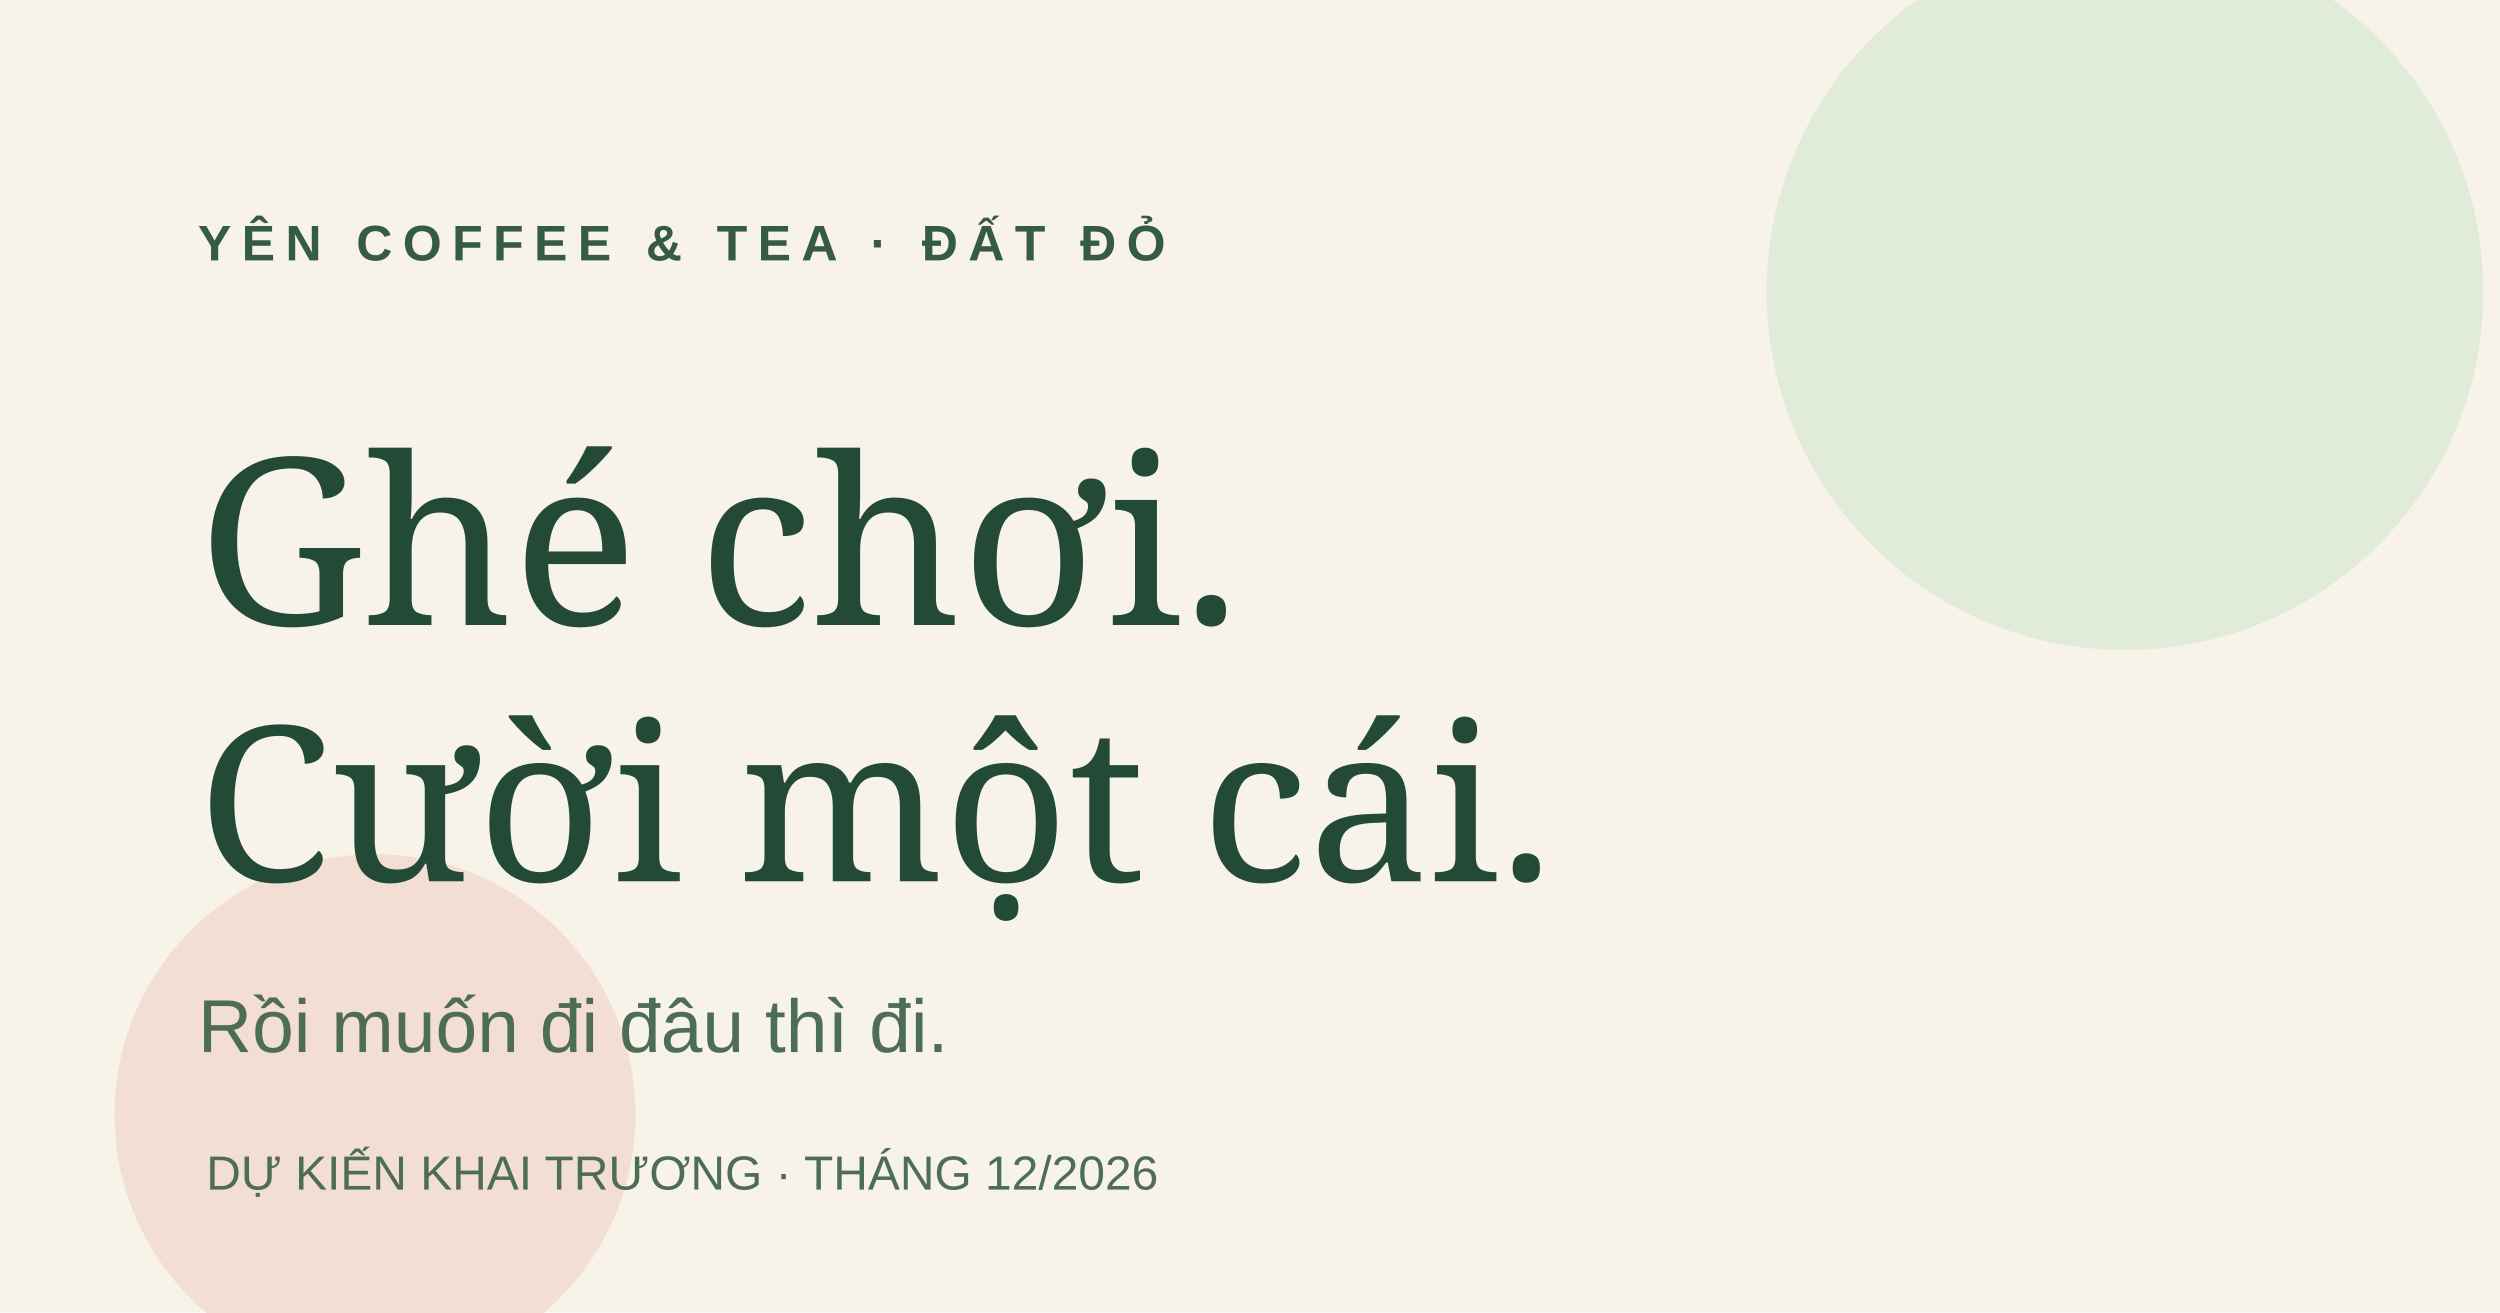
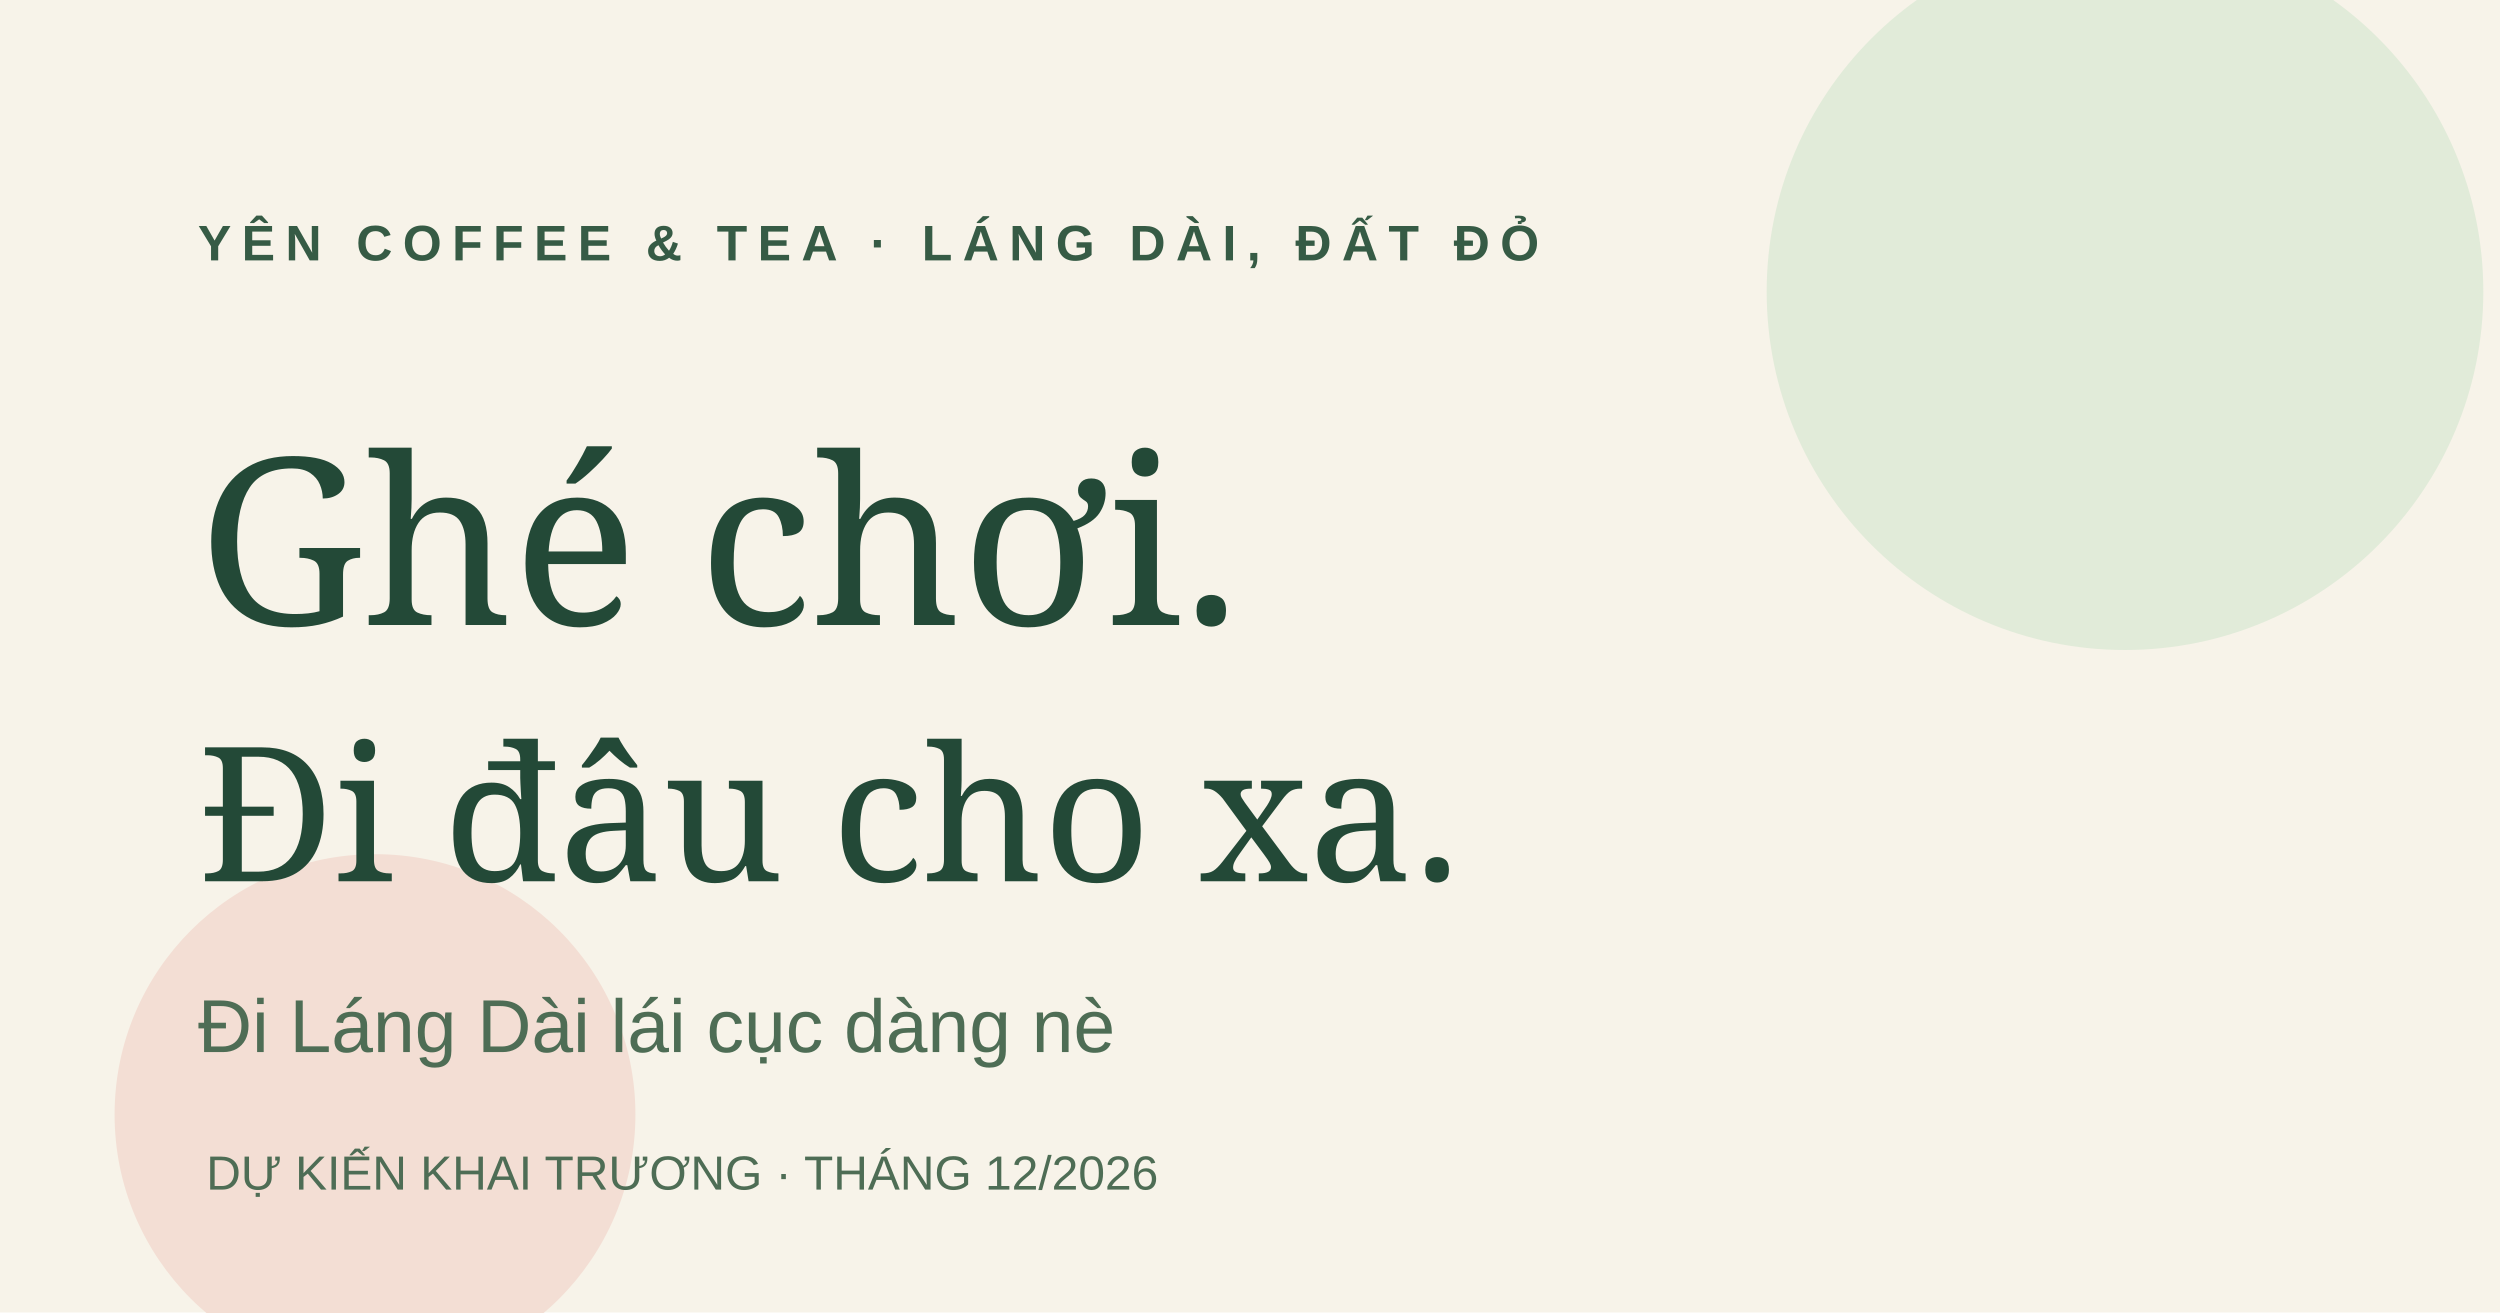
<svg xmlns="http://www.w3.org/2000/svg" width="1200" height="630" viewBox="0 0 1200 630">
  <rect width="1200" height="630" fill="#f7f3e9" />
  <circle cx="1020" cy="140" r="172" fill="#e1ebd9" />
  <circle cx="180" cy="535" r="125" fill="#f3ded4" />
-   <text x="95" y="125" fill="#365b45" font-family="Arial,sans-serif" font-size="24" font-weight="700" letter-spacing="5">YÊN COFFEE &amp; TEA · ĐẤT ĐỎ</text>
+   <text x="95" y="125" fill="#365b45" font-family="Arial,sans-serif" font-size="24" font-weight="700" letter-spacing="5">YÊN COFFEE &amp; TEA · LÁNG DÀI, ĐẤT ĐỎ</text>
  <text x="95" y="300" fill="#234937" font-family="Georgia,serif" font-size="112">Ghé chơi.</text>
-   <text x="95" y="423" fill="#234937" font-family="Georgia,serif" font-size="104">Cười một cái.</text>
-   <text x="95" y="505" fill="#4e6d55" font-family="Arial,sans-serif" font-size="36">Rồi muốn đi đâu thì đi.</text>
+   <text x="95" y="423" fill="#234937" font-family="Georgia,serif" font-size="90">Đi đâu cho xa.</text>
+   <text x="95" y="505" fill="#4e6d55" font-family="Arial,sans-serif" font-size="36">Đi Láng Dài lái cục dàng nè</text>
  <text x="99" y="571" fill="#4e6d55" font-family="Arial,sans-serif" font-size="23">DỰ KIẾN KHAI TRƯƠNG · THÁNG 12/2026</text>
</svg>
